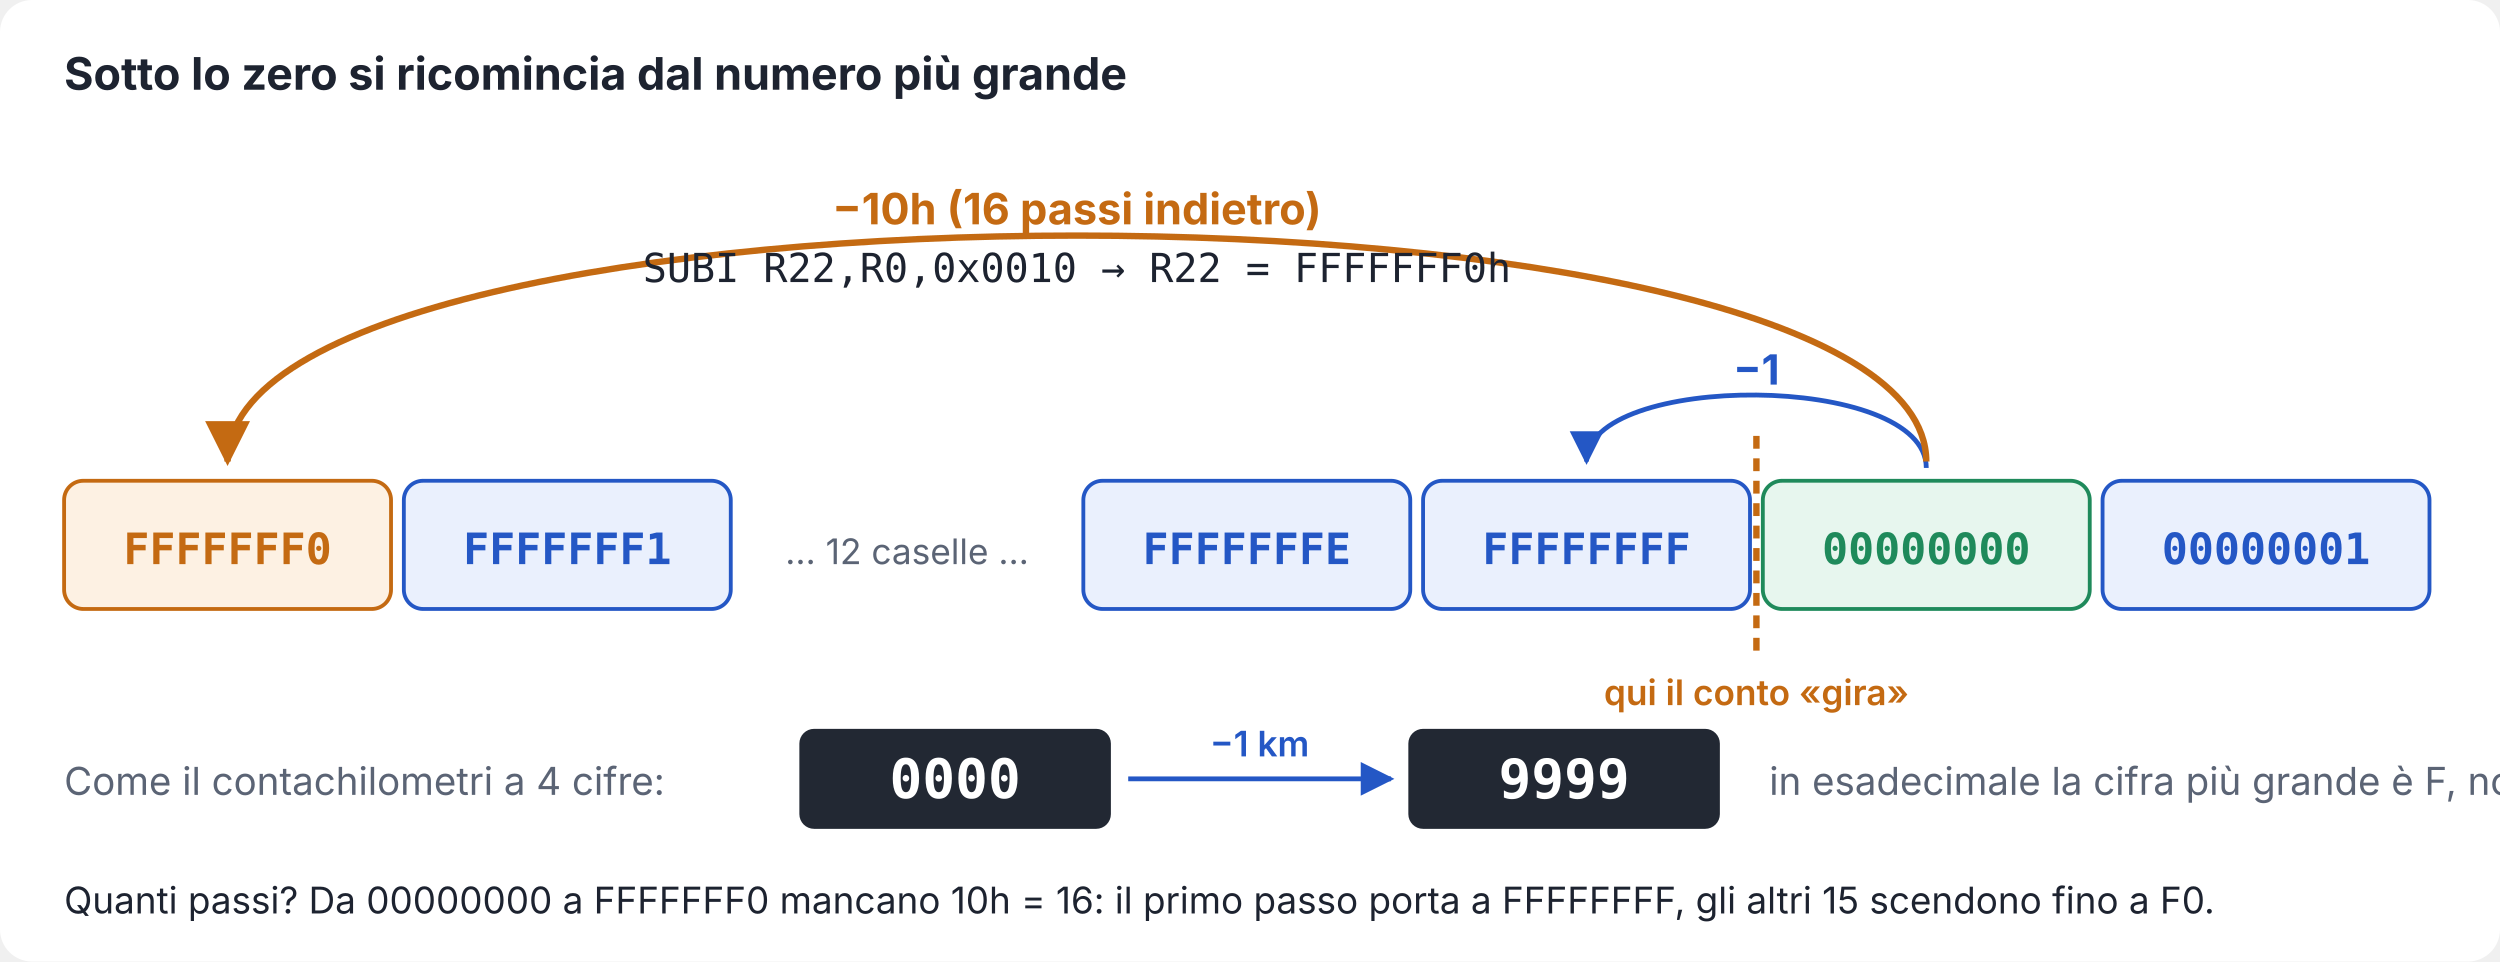
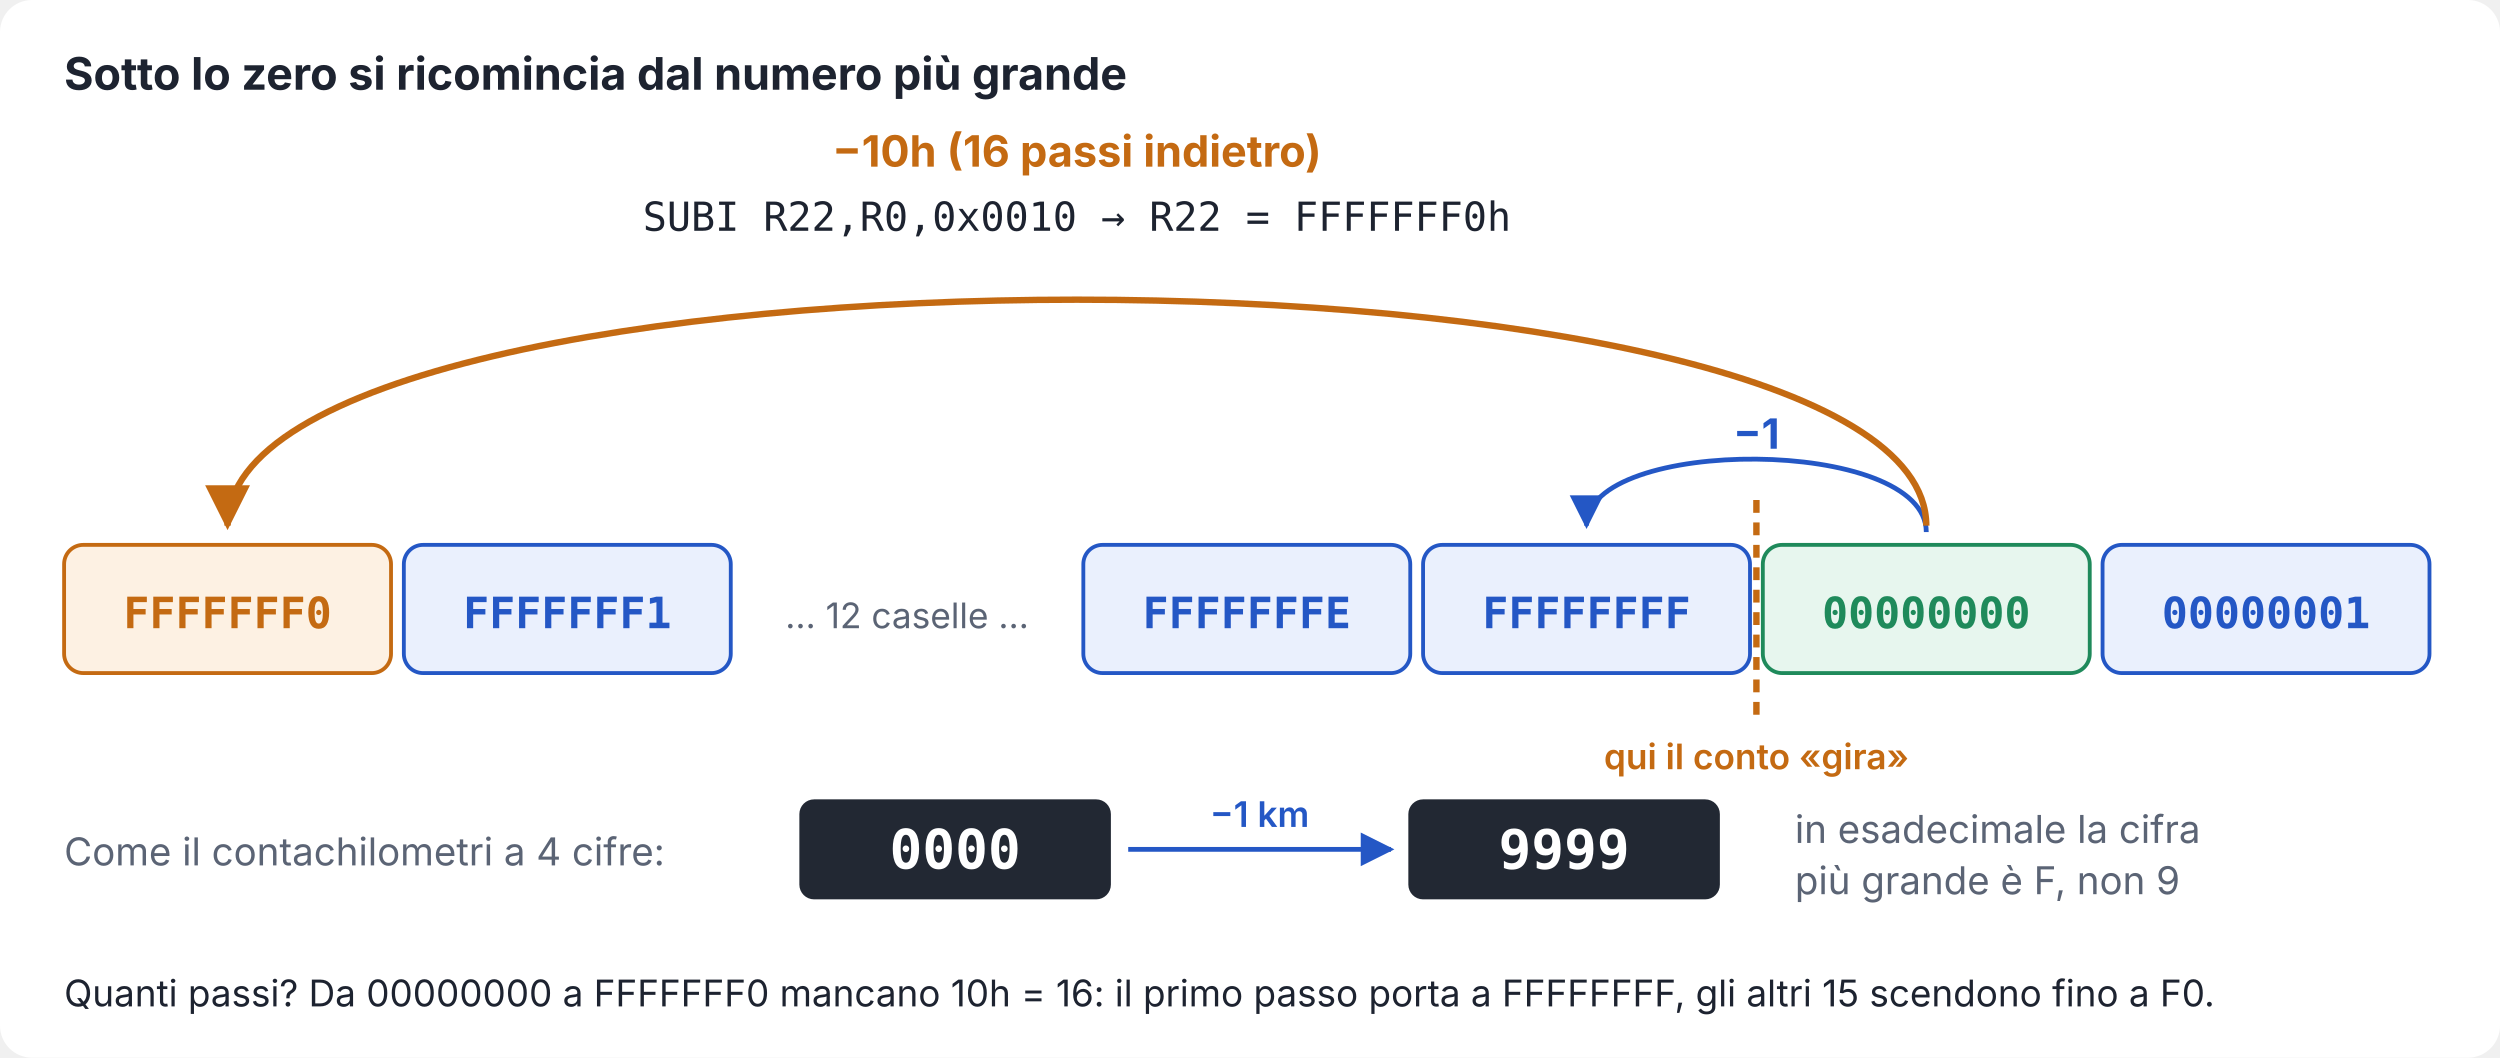
- <svg xmlns="http://www.w3.org/2000/svg" viewBox="0 0 780 300" width="780" height="300">
+ <svg xmlns="http://www.w3.org/2000/svg" viewBox="0 0 780 330" width="780" height="330">
  <defs>
-     <marker id="fc46a12" viewBox="0 0 10 10" refX="9" refY="5" markerWidth="7" markerHeight="7" orient="auto-start-reverse">
-       <path d="M0,0 L10,5 L0,10 z" fill="#c46a12" />
+     <marker id="f5b6475" viewBox="0 0 10 10" refX="9" refY="5" markerWidth="7" markerHeight="7" orient="auto-start-reverse">
+       <path d="M0,0 L10,5 L0,10 z" fill="#5b6475" />
+     </marker>
+     <marker id="f1d2330" viewBox="0 0 10 10" refX="9" refY="5" markerWidth="7" markerHeight="7" orient="auto-start-reverse">
+       <path d="M0,0 L10,5 L0,10 z" fill="#1d2330" />
    </marker>
    <marker id="f2457c5" viewBox="0 0 10 10" refX="9" refY="5" markerWidth="7" markerHeight="7" orient="auto-start-reverse">
      <path d="M0,0 L10,5 L0,10 z" fill="#2457c5" />
    </marker>
-     <marker id="f6b3fb8" viewBox="0 0 10 10" refX="9" refY="5" markerWidth="7" markerHeight="7" orient="auto-start-reverse">
-       <path d="M0,0 L10,5 L0,10 z" fill="#6b3fb8" />
+     <marker id="fc46a12" viewBox="0 0 10 10" refX="9" refY="5" markerWidth="7" markerHeight="7" orient="auto-start-reverse">
+       <path d="M0,0 L10,5 L0,10 z" fill="#c46a12" />
    </marker>
    <marker id="f1f8a5b" viewBox="0 0 10 10" refX="9" refY="5" markerWidth="7" markerHeight="7" orient="auto-start-reverse">
      <path d="M0,0 L10,5 L0,10 z" fill="#1f8a5b" />
    </marker>
-     <marker id="f1d2330" viewBox="0 0 10 10" refX="9" refY="5" markerWidth="7" markerHeight="7" orient="auto-start-reverse">
-       <path d="M0,0 L10,5 L0,10 z" fill="#1d2330" />
-     </marker>
-     <marker id="f5b6475" viewBox="0 0 10 10" refX="9" refY="5" markerWidth="7" markerHeight="7" orient="auto-start-reverse">
-       <path d="M0,0 L10,5 L0,10 z" fill="#5b6475" />
+     <marker id="f6b3fb8" viewBox="0 0 10 10" refX="9" refY="5" markerWidth="7" markerHeight="7" orient="auto-start-reverse">
+       <path d="M0,0 L10,5 L0,10 z" fill="#6b3fb8" />
    </marker>
  </defs>
-   <rect width="780" height="300" fill="#ffffff" rx="10" />
+   <rect width="780" height="330" fill="#ffffff" rx="10" />
  <text x="20" y="28" font-family="Inter, 'Liberation Sans', 'DejaVu Sans', sans-serif" font-size="14" fill="#1d2330" text-anchor="start" font-weight="700">Sotto lo zero si ricomincia dal numero più grande</text>
-   <rect x="20" y="150" width="102" height="40" rx="6" fill="#fdf1e3" stroke="#c46a12" stroke-width="1.2" />
-   <text x="71.0" y="176" font-family="'JetBrains Mono', 'DejaVu Sans Mono', monospace" font-size="13.5" fill="#c46a12" text-anchor="middle" font-weight="700">FFFFFFF0</text>
-   <rect x="126" y="150" width="102" height="40" rx="6" fill="#eaf0fd" stroke="#2457c5" stroke-width="1.2" />
-   <text x="177.0" y="176" font-family="'JetBrains Mono', 'DejaVu Sans Mono', monospace" font-size="13.5" fill="#2457c5" text-anchor="middle" font-weight="700">FFFFFFF1</text>
-   <text x="283.0" y="176" font-family="Inter, 'Liberation Sans', 'DejaVu Sans', sans-serif" font-size="11" fill="#5b6475" text-anchor="middle" font-weight="400">… 12 caselle …</text>
-   <rect x="338" y="150" width="102" height="40" rx="6" fill="#eaf0fd" stroke="#2457c5" stroke-width="1.2" />
-   <text x="389.0" y="176" font-family="'JetBrains Mono', 'DejaVu Sans Mono', monospace" font-size="13.5" fill="#2457c5" text-anchor="middle" font-weight="700">FFFFFFFE</text>
-   <rect x="444" y="150" width="102" height="40" rx="6" fill="#eaf0fd" stroke="#2457c5" stroke-width="1.2" />
-   <text x="495.0" y="176" font-family="'JetBrains Mono', 'DejaVu Sans Mono', monospace" font-size="13.5" fill="#2457c5" text-anchor="middle" font-weight="700">FFFFFFFF</text>
-   <rect x="550" y="150" width="102" height="40" rx="6" fill="#e7f6ee" stroke="#1f8a5b" stroke-width="1.2" />
-   <text x="601.0" y="176" font-family="'JetBrains Mono', 'DejaVu Sans Mono', monospace" font-size="13.5" fill="#1f8a5b" text-anchor="middle" font-weight="700">00000000</text>
-   <rect x="656" y="150" width="102" height="40" rx="6" fill="#eaf0fd" stroke="#2457c5" stroke-width="1.2" />
-   <text x="707.0" y="176" font-family="'JetBrains Mono', 'DejaVu Sans Mono', monospace" font-size="13.5" fill="#2457c5" text-anchor="middle" font-weight="700">00000001</text>
-   <line x1="548" y1="136" x2="548" y2="204" stroke="#c46a12" stroke-width="2" stroke-dasharray="4 3" />
-   <text x="548" y="220" font-family="Inter, 'Liberation Sans', 'DejaVu Sans', sans-serif" font-size="11" fill="#c46a12" text-anchor="middle" font-weight="600">qui il conto «gira»</text>
-   <path d="M601.0,146 C601.0,116 495.0,116 495.0,144" stroke="#2457c5" stroke-width="1.5" fill="none" marker-end="url(#f2457c5)" />
-   <text x="548.0" y="120" font-family="Inter, 'Liberation Sans', 'DejaVu Sans', sans-serif" font-size="13" fill="#2457c5" text-anchor="middle" font-weight="700">−1</text>
-   <path d="M601.0,144 C601.0,50 71.0,50 71.0,144" stroke="#c46a12" stroke-width="2" fill="none" marker-end="url(#fc46a12)" />
-   <text x="336.0" y="70" font-family="Inter, 'Liberation Sans', 'DejaVu Sans', sans-serif" font-size="13.5" fill="#c46a12" text-anchor="middle" font-weight="700">−10h  (16 passi indietro)</text>
-   <text x="336.0" y="88" font-family="'JetBrains Mono', 'DejaVu Sans Mono', monospace" font-size="12.5" fill="#1d2330" text-anchor="middle" font-weight="400">SUBI R22,R0,0x0010   →   R22 = FFFFFFF0h</text>
-   <text x="20" y="248" font-family="Inter, 'Liberation Sans', 'DejaVu Sans', sans-serif" font-size="12" fill="#5b6475" text-anchor="start" font-weight="400">Come il contachilometri a 4 cifre:</text>
-   <rect x="250" y="228" width="96" height="30" rx="4" fill="#222833" stroke="#222833" stroke-width="1.2" />
-   <text x="298" y="249" font-family="'JetBrains Mono', 'DejaVu Sans Mono', monospace" font-size="17" fill="#ffffff" text-anchor="middle" font-weight="700">0000</text>
-   <rect x="440" y="228" width="96" height="30" rx="4" fill="#222833" stroke="#222833" stroke-width="1.2" />
-   <text x="488" y="249" font-family="'JetBrains Mono', 'DejaVu Sans Mono', monospace" font-size="17" fill="#ffffff" text-anchor="middle" font-weight="700">9999</text>
-   <line x1="352" y1="243" x2="434" y2="243" stroke="#2457c5" stroke-width="1.5" marker-end="url(#f2457c5)" />
-   <text x="393" y="236" font-family="Inter, 'Liberation Sans', 'DejaVu Sans', sans-serif" font-size="11" fill="#2457c5" text-anchor="middle" font-weight="600">−1 km</text>
-   <text x="552" y="248" font-family="Inter, 'Liberation Sans', 'DejaVu Sans', sans-serif" font-size="12" fill="#5b6475" text-anchor="start" font-weight="400">in esadecimale la cifra più grande è F, non 9</text>
-   <text x="20" y="285" font-family="Inter, 'Liberation Sans', 'DejaVu Sans', sans-serif" font-size="11.5" fill="#1d2330" text-anchor="start" font-weight="400">Quanti passi? Da 00000000 a FFFFFFF0 mancano 10h = 16: il primo passo porta a FFFFFFFF, gli altri 15 scendono fino a F0.</text>
+   <rect x="20" y="170" width="102" height="40" rx="6" fill="#fdf1e3" stroke="#c46a12" stroke-width="1.2" />
+   <text x="71.0" y="196" font-family="'JetBrains Mono', 'DejaVu Sans Mono', monospace" font-size="13.5" fill="#c46a12" text-anchor="middle" font-weight="700">FFFFFFF0</text>
+   <rect x="126" y="170" width="102" height="40" rx="6" fill="#eaf0fd" stroke="#2457c5" stroke-width="1.2" />
+   <text x="177.0" y="196" font-family="'JetBrains Mono', 'DejaVu Sans Mono', monospace" font-size="13.5" fill="#2457c5" text-anchor="middle" font-weight="700">FFFFFFF1</text>
+   <text x="283.0" y="196" font-family="Inter, 'Liberation Sans', 'DejaVu Sans', sans-serif" font-size="11" fill="#5b6475" text-anchor="middle" font-weight="400">… 12 caselle …</text>
+   <rect x="338" y="170" width="102" height="40" rx="6" fill="#eaf0fd" stroke="#2457c5" stroke-width="1.2" />
+   <text x="389.0" y="196" font-family="'JetBrains Mono', 'DejaVu Sans Mono', monospace" font-size="13.5" fill="#2457c5" text-anchor="middle" font-weight="700">FFFFFFFE</text>
+   <rect x="444" y="170" width="102" height="40" rx="6" fill="#eaf0fd" stroke="#2457c5" stroke-width="1.2" />
+   <text x="495.0" y="196" font-family="'JetBrains Mono', 'DejaVu Sans Mono', monospace" font-size="13.5" fill="#2457c5" text-anchor="middle" font-weight="700">FFFFFFFF</text>
+   <rect x="550" y="170" width="102" height="40" rx="6" fill="#e7f6ee" stroke="#1f8a5b" stroke-width="1.2" />
+   <text x="601.0" y="196" font-family="'JetBrains Mono', 'DejaVu Sans Mono', monospace" font-size="13.5" fill="#1f8a5b" text-anchor="middle" font-weight="700">00000000</text>
+   <rect x="656" y="170" width="102" height="40" rx="6" fill="#eaf0fd" stroke="#2457c5" stroke-width="1.2" />
+   <text x="707.0" y="196" font-family="'JetBrains Mono', 'DejaVu Sans Mono', monospace" font-size="13.5" fill="#2457c5" text-anchor="middle" font-weight="700">00000001</text>
+   <line x1="548" y1="156" x2="548" y2="224" stroke="#c46a12" stroke-width="2" stroke-dasharray="4 3" />
+   <text x="548" y="240" font-family="Inter, 'Liberation Sans', 'DejaVu Sans', sans-serif" font-size="11" fill="#c46a12" text-anchor="middle" font-weight="600">qui il conto «gira»</text>
+   <path d="M601.0,166 C601.0,136 495.0,136 495.0,164" stroke="#2457c5" stroke-width="1.5" fill="none" marker-end="url(#f2457c5)" />
+   <text x="548.0" y="140" font-family="Inter, 'Liberation Sans', 'DejaVu Sans', sans-serif" font-size="13" fill="#2457c5" text-anchor="middle" font-weight="700">−1</text>
+   <path d="M601.0,164 C601.0,70 71.0,70 71.0,164" stroke="#c46a12" stroke-width="2" fill="none" marker-end="url(#fc46a12)" />
+   <text x="336.0" y="52" font-family="Inter, 'Liberation Sans', 'DejaVu Sans', sans-serif" font-size="13.5" fill="#c46a12" text-anchor="middle" font-weight="700">−10h  (16 passi indietro)</text>
+   <text x="336.0" y="72" font-family="'JetBrains Mono', 'DejaVu Sans Mono', monospace" font-size="12.5" fill="#1d2330" text-anchor="middle" font-weight="400">SUBI R22,R0,0x0010   →   R22 = FFFFFFF0h</text>
+   <text x="20" y="270" font-family="Inter, 'Liberation Sans', 'DejaVu Sans', sans-serif" font-size="12" fill="#5b6475" text-anchor="start" font-weight="400">Come il contachilometri a 4 cifre:</text>
+   <rect x="250" y="250" width="96" height="30" rx="4" fill="#222833" stroke="#222833" stroke-width="1.2" />
+   <text x="298" y="271" font-family="'JetBrains Mono', 'DejaVu Sans Mono', monospace" font-size="17" fill="#ffffff" text-anchor="middle" font-weight="700">0000</text>
+   <rect x="440" y="250" width="96" height="30" rx="4" fill="#222833" stroke="#222833" stroke-width="1.2" />
+   <text x="488" y="271" font-family="'JetBrains Mono', 'DejaVu Sans Mono', monospace" font-size="17" fill="#ffffff" text-anchor="middle" font-weight="700">9999</text>
+   <line x1="352" y1="265" x2="434" y2="265" stroke="#2457c5" stroke-width="1.5" marker-end="url(#f2457c5)" />
+   <text x="393" y="258" font-family="Inter, 'Liberation Sans', 'DejaVu Sans', sans-serif" font-size="11" fill="#2457c5" text-anchor="middle" font-weight="600">−1 km</text>
+   <text x="560" y="263" font-family="Inter, 'Liberation Sans', 'DejaVu Sans', sans-serif" font-size="12" fill="#5b6475" text-anchor="start" font-weight="400">in esadecimale la cifra</text>
+   <text x="560" y="279" font-family="Inter, 'Liberation Sans', 'DejaVu Sans', sans-serif" font-size="12" fill="#5b6475" text-anchor="start" font-weight="400">più grande è F, non 9</text>
+   <text x="20" y="314" font-family="Inter, 'Liberation Sans', 'DejaVu Sans', sans-serif" font-size="11.5" fill="#1d2330" text-anchor="start" font-weight="400">Quanti passi? Da 00000000 a FFFFFFF0 mancano 10h = 16: il primo passo porta a FFFFFFFF, gli altri 15 scendono fino a F0.</text>
</svg>
